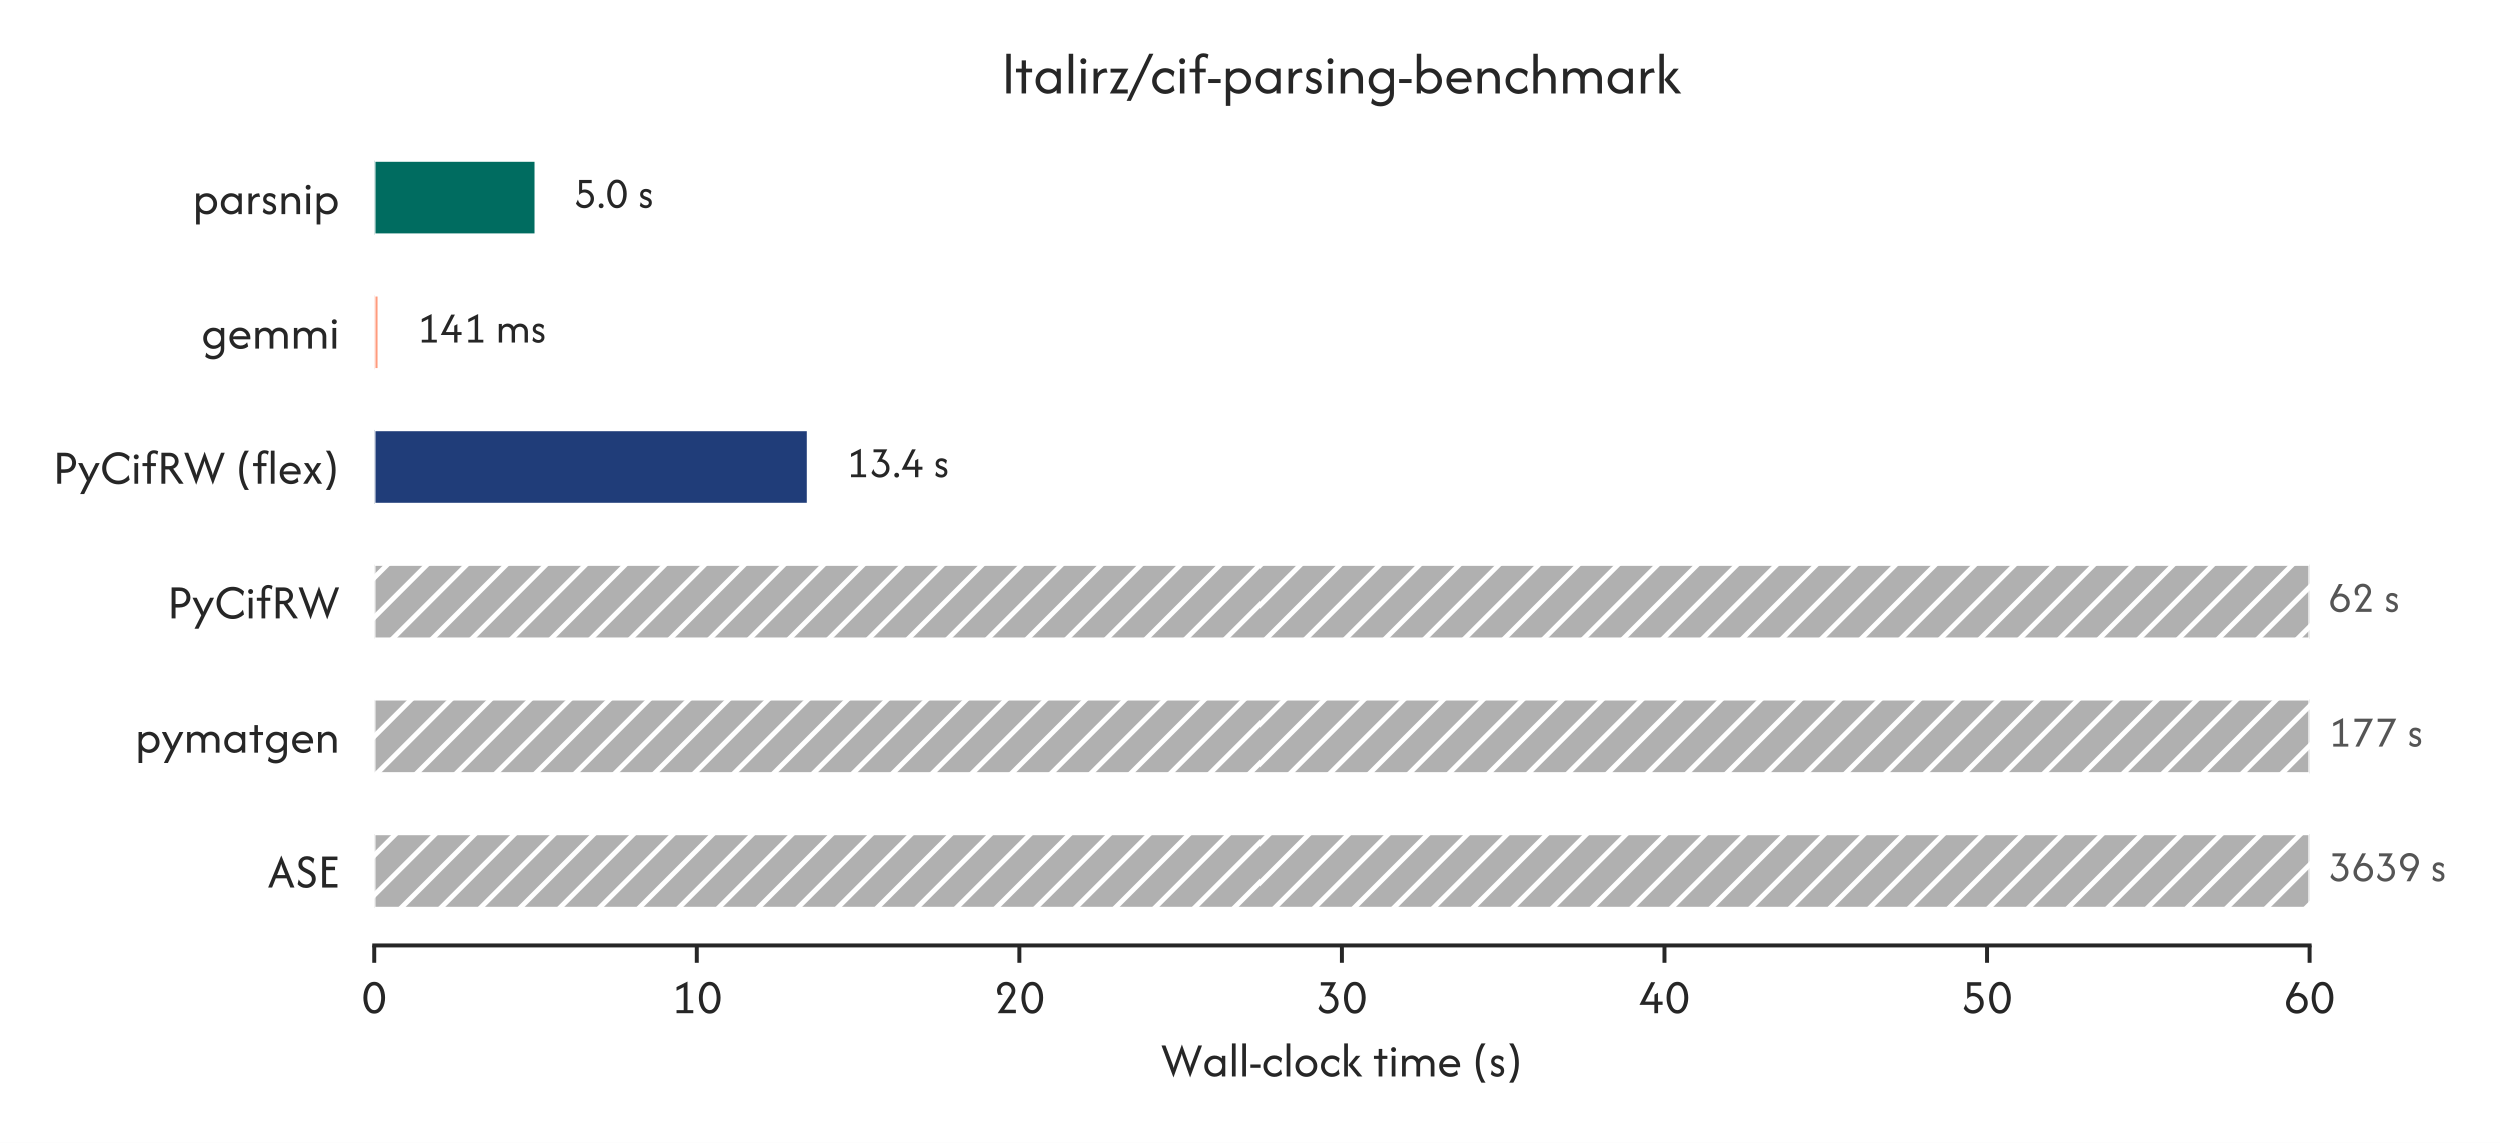
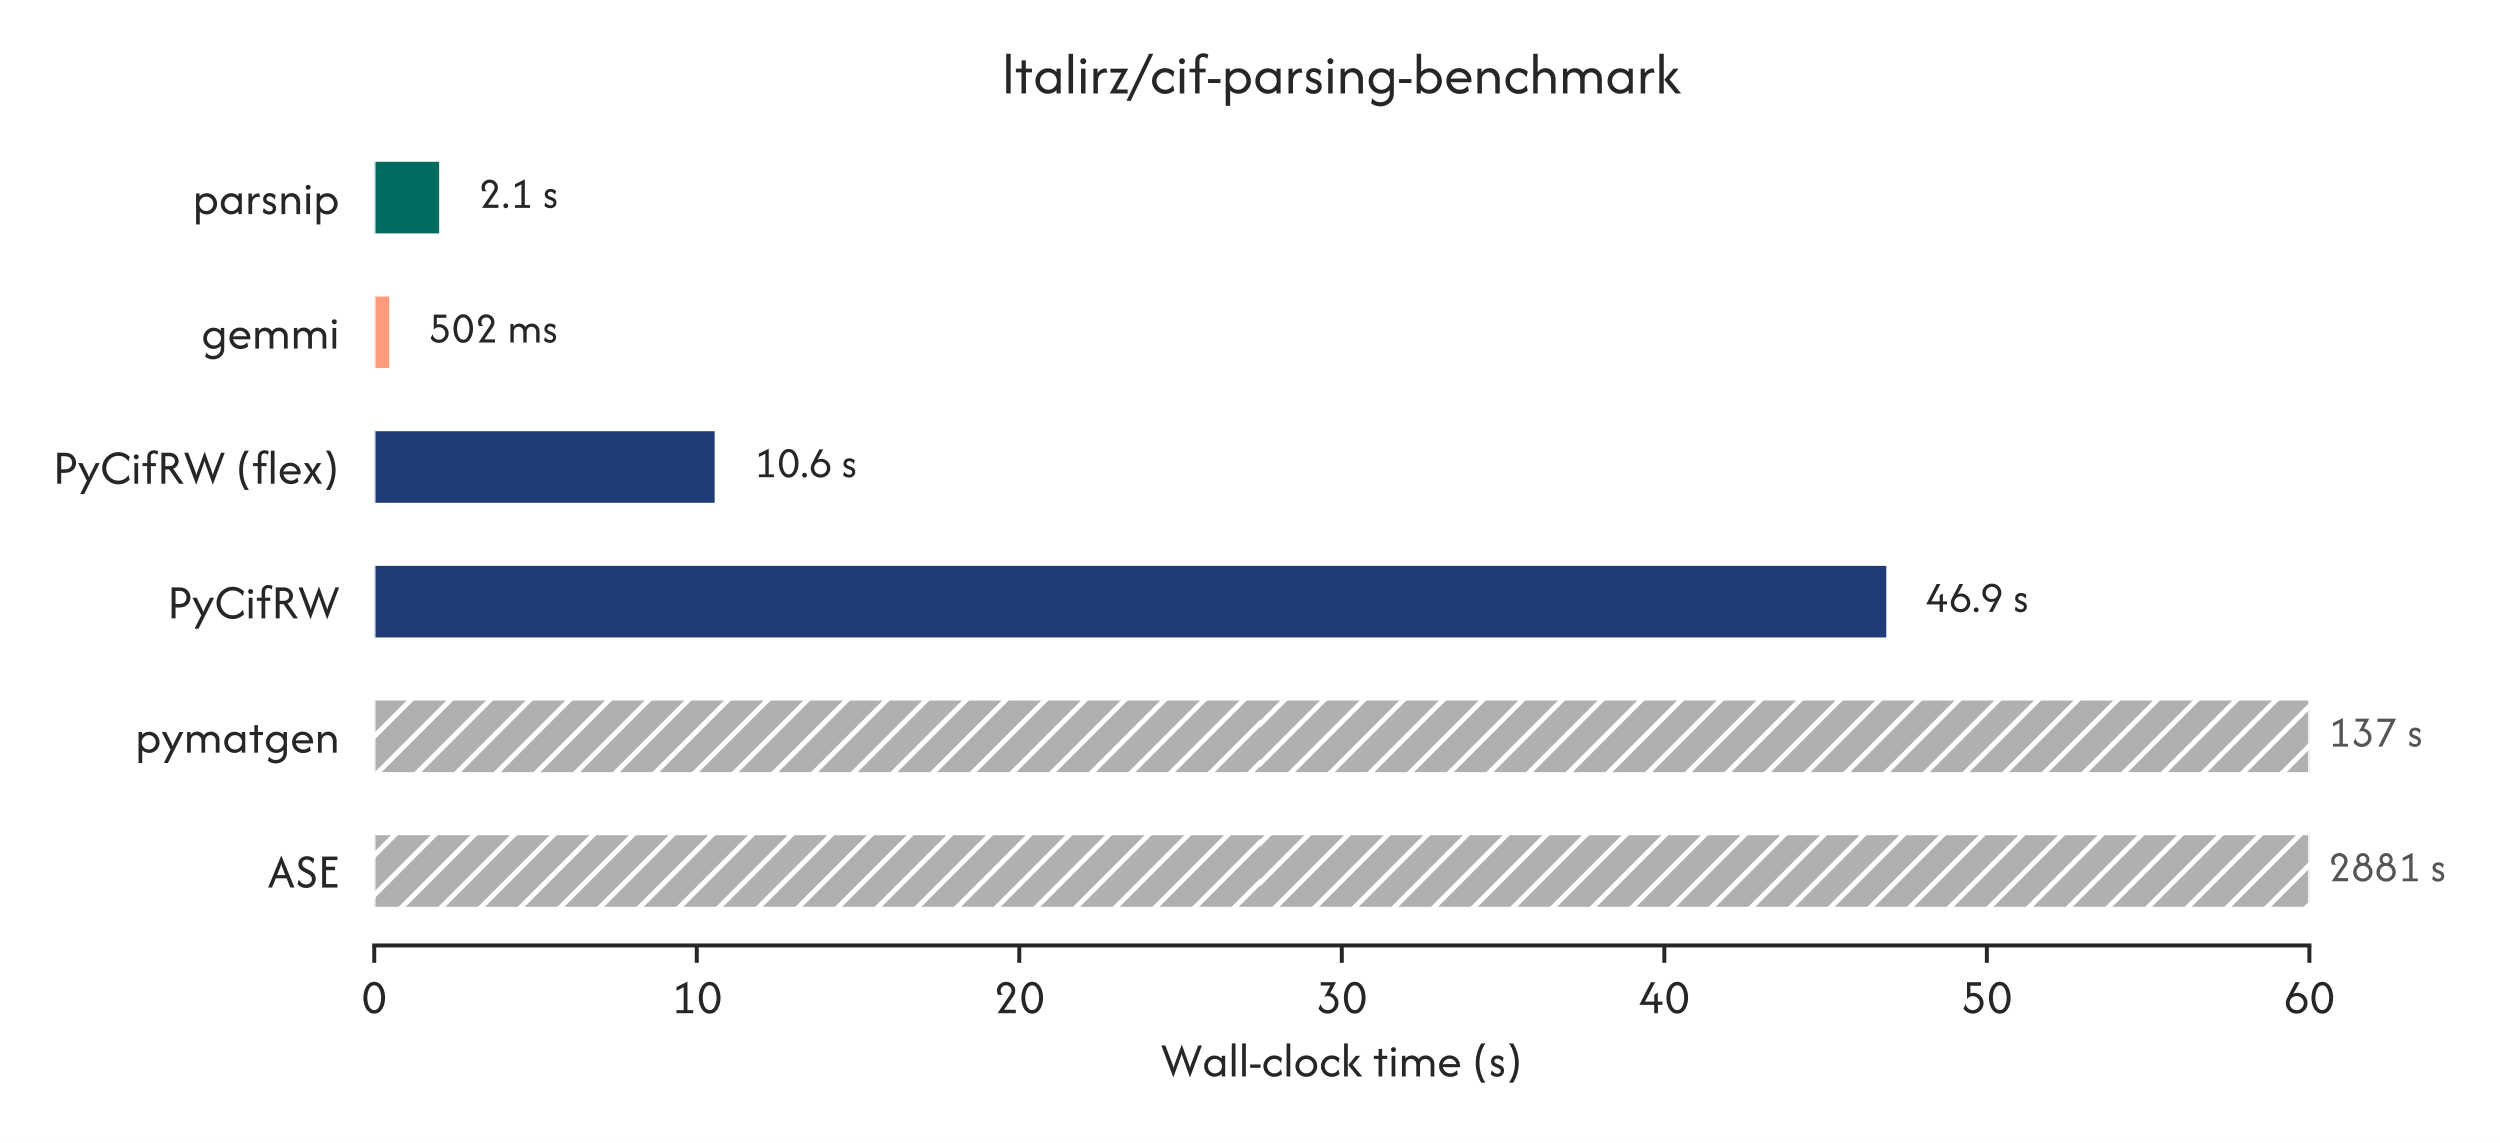
<svg xmlns="http://www.w3.org/2000/svg" xmlns:xlink="http://www.w3.org/1999/xlink" width="504pt" height="230.4pt" viewBox="0 0 504 230.4" version="1.1">
  <defs>
    <style type="text/css">*{stroke-linejoin: round; stroke-linecap: butt}</style>
  </defs>
  <g id="figure_1">
    <g id="patch_1">
      <path d="M 0 230.4 L 504 230.4 L 504 0 L 0 0 z " style="fill: #ffffff" />
    </g>
    <g id="axes_1">
      <g id="patch_2">
-         <path d="M 75.445 190.6 L 465.615 190.6 L 465.615 24.838 L 75.445 24.838 z " style="fill: #ffffff" />
+         <path d="M 75.445 190.6 L 465.57 190.6 L 465.57 24.838 L 75.445 24.838 z " style="fill: #ffffff" />
      </g>
      <g id="matplotlib.axis_1">
        <g id="xtick_1">
          <g id="line2d_1">
            <defs>
-               <path id="m83d9b3ce4a" d="M 0 0 L 0 3.5 " style="stroke: #262626; stroke-width: 0.8" />
+               <path id="mb873b84b32" d="M 0 0 L 0 3.5 " style="stroke: #262626; stroke-width: 0.8" />
            </defs>
            <g>
-               <use xlink:href="#m83d9b3ce4a" x="75.445" y="190.6" style="fill: #262626; stroke: #262626; stroke-width: 0.8" />
+               <use xlink:href="#mb873b84b32" x="75.445" y="190.6" style="fill: #262626; stroke: #262626; stroke-width: 0.8" />
            </g>
          </g>
          <g id="text_1">
            <g style="fill: #262626" transform="translate(72.84109 204.2672) scale(0.1 -0.1)">
              <defs>
                <path id="Afacad-Regular-30" d="M 1667 -53 Q 1316 -53 1053 122 Q 791 298 615 593 Q 440 889 353 1255 Q 267 1622 267 2000 Q 267 2378 353 2744 Q 440 3111 615 3406 Q 791 3702 1053 3877 Q 1316 4053 1667 4053 Q 2018 4053 2280 3877 Q 2542 3702 2717 3406 Q 2893 3111 2980 2744 Q 3067 2378 3067 2000 Q 3067 1622 2980 1255 Q 2893 889 2717 593 Q 2542 298 2280 122 Q 2018 -53 1667 -53 z M 1667 400 Q 1902 400 2071 542 Q 2240 684 2346 920 Q 2453 1156 2506 1438 Q 2560 1720 2560 2000 Q 2560 2280 2506 2562 Q 2453 2844 2346 3080 Q 2240 3316 2071 3458 Q 1902 3600 1667 3600 Q 1436 3600 1264 3458 Q 1093 3316 986 3080 Q 880 2844 826 2562 Q 773 2280 773 2000 Q 773 1720 826 1438 Q 880 1156 986 920 Q 1093 684 1264 542 Q 1436 400 1667 400 z " transform="scale(0.015625)" />
              </defs>
              <use xlink:href="#Afacad-Regular-30" />
            </g>
          </g>
        </g>
        <g id="xtick_2">
          <g id="line2d_2">
            <g>
-               <use xlink:href="#m83d9b3ce4a" x="140.473" y="190.6" style="fill: #262626; stroke: #262626; stroke-width: 0.8" />
+               <use xlink:href="#mb873b84b32" x="140.466" y="190.6" style="fill: #262626; stroke: #262626; stroke-width: 0.8" />
            </g>
          </g>
          <g id="text_2">
-             <g style="fill: #262626" transform="translate(135.2655 204.2672) scale(0.1 -0.1)">
+             <g style="fill: #262626" transform="translate(135.258 204.2672) scale(0.1 -0.1)">
              <defs>
                <path id="Afacad-Regular-31" d="M 720 0 L 720 400 L 1645 400 L 1645 3369 L 720 2898 L 720 3378 L 2133 4089 L 2133 400 L 2880 400 L 2880 0 L 720 0 z " transform="scale(0.015625)" />
              </defs>
              <use xlink:href="#Afacad-Regular-31" />
              <use xlink:href="#Afacad-Regular-30" transform="translate(52.08333 0)" />
            </g>
          </g>
        </g>
        <g id="xtick_3">
          <g id="line2d_3">
            <g>
-               <use xlink:href="#m83d9b3ce4a" x="205.502" y="190.6" style="fill: #262626; stroke: #262626; stroke-width: 0.8" />
+               <use xlink:href="#mb873b84b32" x="205.487" y="190.6" style="fill: #262626; stroke: #262626; stroke-width: 0.8" />
            </g>
          </g>
          <g id="text_3">
-             <g style="fill: #262626" transform="translate(200.2939 204.2672) scale(0.1 -0.1)">
+             <g style="fill: #262626" transform="translate(200.2789 204.2672) scale(0.1 -0.1)">
              <defs>
                <path id="Afacad-Regular-32" d="M 529 0 L 2133 2387 Q 2245 2556 2287 2680 Q 2329 2804 2329 2911 Q 2329 3200 2124 3400 Q 1920 3600 1627 3600 Q 1333 3600 1131 3400 Q 929 3200 929 2911 Q 929 2591 1200 2373 L 591 2373 Q 449 2644 449 2911 Q 449 3236 609 3493 Q 769 3751 1038 3902 Q 1307 4053 1631 4053 Q 1956 4053 2222 3902 Q 2489 3751 2649 3493 Q 2809 3236 2809 2911 Q 2809 2720 2747 2535 Q 2685 2351 2529 2129 L 1373 453 L 2885 453 L 2885 0 L 529 0 z " transform="scale(0.015625)" />
              </defs>
              <use xlink:href="#Afacad-Regular-32" />
              <use xlink:href="#Afacad-Regular-30" transform="translate(52.08333 0)" />
            </g>
          </g>
        </g>
        <g id="xtick_4">
          <g id="line2d_4">
            <g>
-               <use xlink:href="#m83d9b3ce4a" x="270.53" y="190.6" style="fill: #262626; stroke: #262626; stroke-width: 0.8" />
+               <use xlink:href="#mb873b84b32" x="270.507" y="190.6" style="fill: #262626; stroke: #262626; stroke-width: 0.8" />
            </g>
          </g>
          <g id="text_4">
-             <g style="fill: #262626" transform="translate(265.3222 204.2672) scale(0.1 -0.1)">
+             <g style="fill: #262626" transform="translate(265.2997 204.2672) scale(0.1 -0.1)">
              <defs>
                <path id="Afacad-Regular-33" d="M 1520 -53 Q 1138 -53 820 124 Q 502 302 320 613 L 613 1196 Q 662 853 917 626 Q 1173 400 1520 400 Q 1773 400 1980 522 Q 2187 644 2307 848 Q 2427 1053 2427 1307 Q 2427 1556 2304 1762 Q 2182 1969 1977 2091 Q 1773 2213 1520 2213 Q 1396 2213 1287 2182 Q 1178 2151 1089 2102 L 1849 3573 L 613 3573 L 613 4000 L 2587 4000 L 1836 2600 Q 2133 2542 2375 2360 Q 2618 2178 2762 1909 Q 2907 1640 2907 1307 Q 2907 924 2720 615 Q 2533 307 2217 127 Q 1902 -53 1520 -53 z " transform="scale(0.015625)" />
              </defs>
              <use xlink:href="#Afacad-Regular-33" />
              <use xlink:href="#Afacad-Regular-30" transform="translate(52.08333 0)" />
            </g>
          </g>
        </g>
        <g id="xtick_5">
          <g id="line2d_5">
            <g>
-               <use xlink:href="#m83d9b3ce4a" x="335.558" y="190.6" style="fill: #262626; stroke: #262626; stroke-width: 0.8" />
+               <use xlink:href="#mb873b84b32" x="335.528" y="190.6" style="fill: #262626; stroke: #262626; stroke-width: 0.8" />
            </g>
          </g>
          <g id="text_5">
-             <g style="fill: #262626" transform="translate(330.3505 204.2672) scale(0.1 -0.1)">
+             <g style="fill: #262626" transform="translate(330.3205 204.2672) scale(0.1 -0.1)">
              <defs>
                <path id="Afacad-Regular-34" d="M 2027 0 L 2027 1076 L 107 1076 L 1605 4000 L 2138 4000 L 840 1502 L 2040 1502 L 2040 2400 L 2493 2640 L 2493 1502 L 3093 1502 L 3093 1076 L 2507 1076 L 2507 0 L 2027 0 z " transform="scale(0.015625)" />
              </defs>
              <use xlink:href="#Afacad-Regular-34" />
              <use xlink:href="#Afacad-Regular-30" transform="translate(52.08333 0)" />
            </g>
          </g>
        </g>
        <g id="xtick_6">
          <g id="line2d_6">
            <g>
-               <use xlink:href="#m83d9b3ce4a" x="400.587" y="190.6" style="fill: #262626; stroke: #262626; stroke-width: 0.8" />
+               <use xlink:href="#mb873b84b32" x="400.549" y="190.6" style="fill: #262626; stroke: #262626; stroke-width: 0.8" />
            </g>
          </g>
          <g id="text_6">
-             <g style="fill: #262626" transform="translate(395.3789 204.2672) scale(0.1 -0.1)">
+             <g style="fill: #262626" transform="translate(395.3414 204.2672) scale(0.1 -0.1)">
              <defs>
                <path id="Afacad-Regular-35" d="M 1520 -53 Q 1138 -53 820 124 Q 502 302 320 613 L 613 1196 Q 662 853 917 626 Q 1173 400 1520 400 Q 1769 400 1975 522 Q 2182 644 2304 848 Q 2427 1053 2427 1302 Q 2427 1551 2302 1755 Q 2178 1960 1971 2082 Q 1765 2204 1507 2204 Q 1285 2204 1091 2104 Q 898 2004 773 1836 L 773 4000 L 2578 4000 L 2578 3547 L 1209 3547 L 1209 2560 Q 1298 2600 1393 2615 Q 1489 2631 1578 2631 Q 1938 2631 2240 2457 Q 2542 2284 2724 1984 Q 2907 1684 2907 1302 Q 2907 920 2716 613 Q 2525 307 2211 127 Q 1898 -53 1520 -53 z " transform="scale(0.015625)" />
              </defs>
              <use xlink:href="#Afacad-Regular-35" />
              <use xlink:href="#Afacad-Regular-30" transform="translate(52.08333 0)" />
            </g>
          </g>
        </g>
        <g id="xtick_7">
          <g id="line2d_7">
            <g>
-               <use xlink:href="#m83d9b3ce4a" x="465.615" y="190.6" style="fill: #262626; stroke: #262626; stroke-width: 0.8" />
+               <use xlink:href="#mb873b84b32" x="465.57" y="190.6" style="fill: #262626; stroke: #262626; stroke-width: 0.8" />
            </g>
          </g>
          <g id="text_7">
-             <g style="fill: #262626" transform="translate(460.4072 204.2672) scale(0.1 -0.1)">
+             <g style="fill: #262626" transform="translate(460.3622 204.2672) scale(0.1 -0.1)">
              <defs>
                <path id="Afacad-Regular-36" d="M 1693 -53 Q 1302 -53 984 127 Q 667 307 480 613 Q 293 920 293 1302 Q 293 1476 337 1642 Q 382 1809 458 1956 L 1529 4000 L 2080 4000 L 1253 2476 Q 1378 2573 1507 2606 Q 1636 2640 1769 2640 Q 2133 2640 2433 2466 Q 2733 2293 2913 1991 Q 3093 1689 3093 1307 Q 3093 924 2906 615 Q 2720 307 2402 127 Q 2085 -53 1693 -53 z M 1698 400 Q 1956 400 2162 522 Q 2369 644 2491 851 Q 2613 1058 2613 1311 Q 2613 1560 2491 1766 Q 2369 1973 2162 2097 Q 1956 2222 1698 2222 Q 1445 2222 1236 2097 Q 1027 1973 904 1766 Q 782 1560 782 1311 Q 782 1058 904 851 Q 1027 644 1236 522 Q 1445 400 1698 400 z " transform="scale(0.015625)" />
              </defs>
              <use xlink:href="#Afacad-Regular-36" />
              <use xlink:href="#Afacad-Regular-30" transform="translate(52.08333 0)" />
            </g>
          </g>
        </g>
        <g id="text_8">
-           <g style="fill: #262626" transform="translate(234.073 217.0172) scale(0.1 -0.1)">
+           <g style="fill: #262626" transform="translate(234.0505 217.0172) scale(0.1 -0.1)">
            <defs>
              <path id="Afacad-Regular-57" d="M 1596 -133 L 53 4000 L 569 4000 L 1476 1600 Q 1525 1476 1556 1362 Q 1587 1249 1622 1093 Q 1658 1249 1691 1362 Q 1725 1476 1769 1600 L 2685 4133 L 3596 1600 Q 3636 1489 3673 1375 Q 3711 1262 3742 1093 Q 3778 1262 3813 1375 Q 3849 1489 3893 1600 L 4800 4000 L 5280 4000 L 3742 -133 L 2818 2462 Q 2778 2578 2742 2687 Q 2707 2796 2671 2964 Q 2636 2796 2600 2687 Q 2565 2578 2525 2462 L 1596 -133 z " transform="scale(0.015625)" />
              <path id="Afacad-Regular-61" d="M 1569 -36 Q 1205 -36 902 148 Q 600 333 420 644 Q 240 956 240 1333 Q 240 1711 420 2022 Q 600 2333 902 2517 Q 1205 2702 1569 2702 Q 1845 2702 2087 2600 Q 2329 2498 2507 2316 L 2507 2667 L 2951 2667 L 2951 0 L 2507 0 L 2507 351 Q 2329 173 2087 68 Q 1845 -36 1569 -36 z M 1631 400 Q 1885 400 2091 526 Q 2298 653 2420 864 Q 2542 1076 2542 1333 Q 2542 1591 2420 1802 Q 2298 2013 2091 2140 Q 1885 2267 1631 2267 Q 1378 2267 1171 2140 Q 965 2013 842 1802 Q 720 1591 720 1333 Q 720 1076 842 864 Q 965 653 1171 526 Q 1378 400 1631 400 z " transform="scale(0.015625)" />
              <path id="Afacad-Regular-6c" d="M 427 0 L 427 4267 L 907 4267 L 907 0 L 427 0 z " transform="scale(0.015625)" />
              <path id="Afacad-Regular-2d" d="M 133 1120 L 133 1547 L 1467 1547 L 1467 1120 L 133 1120 z " transform="scale(0.015625)" />
              <path id="Afacad-Regular-63" d="M 1653 -53 Q 1262 -53 942 133 Q 622 320 431 635 Q 240 951 240 1333 Q 240 1716 431 2031 Q 622 2347 942 2533 Q 1262 2720 1653 2720 Q 1942 2720 2195 2618 Q 2449 2516 2640 2347 L 2493 1742 Q 2382 1964 2157 2115 Q 1933 2267 1649 2267 Q 1391 2267 1180 2140 Q 969 2013 844 1802 Q 720 1591 720 1333 Q 720 1080 844 866 Q 969 653 1180 526 Q 1391 400 1649 400 Q 1933 400 2157 546 Q 2382 693 2493 924 L 2640 320 Q 2449 151 2195 49 Q 1942 -53 1653 -53 z " transform="scale(0.015625)" />
              <path id="Afacad-Regular-6f" d="M 1645 -53 Q 1258 -53 938 133 Q 618 320 429 635 Q 240 951 240 1333 Q 240 1720 429 2033 Q 618 2347 938 2533 Q 1258 2720 1645 2720 Q 2036 2720 2353 2533 Q 2671 2347 2860 2033 Q 3049 1720 3049 1333 Q 3049 951 2860 635 Q 2671 320 2353 133 Q 2036 -53 1645 -53 z M 1645 400 Q 1902 400 2111 526 Q 2320 653 2444 864 Q 2569 1076 2569 1333 Q 2569 1591 2444 1802 Q 2320 2013 2111 2140 Q 1902 2267 1645 2267 Q 1387 2267 1178 2140 Q 969 2013 844 1802 Q 720 1591 720 1333 Q 720 1076 844 864 Q 969 653 1178 526 Q 1387 400 1645 400 z " transform="scale(0.015625)" />
              <path id="Afacad-Regular-6b" d="M 2165 0 L 960 1467 L 1951 2667 L 2507 2667 L 1533 1502 L 2773 0 L 2165 0 z M 427 0 L 427 4267 L 907 4267 L 907 0 L 427 0 z " transform="scale(0.015625)" />
              <path id="Afacad-Regular-20" transform="scale(0.015625)" />
              <path id="Afacad-Regular-74" d="M 738 0 L 738 2267 L 133 2267 L 133 2667 L 751 2667 L 751 3556 L 1205 3556 L 1205 2667 L 1867 2667 L 1867 2267 L 1218 2267 L 1218 0 L 738 0 z " transform="scale(0.015625)" />
              <path id="Afacad-Regular-69" d="M 427 0 L 427 2667 L 907 2667 L 907 0 L 427 0 z M 664 3147 Q 531 3147 437 3240 Q 344 3333 344 3467 Q 344 3604 437 3695 Q 531 3787 664 3787 Q 802 3787 893 3695 Q 984 3604 984 3467 Q 984 3333 893 3240 Q 802 3147 664 3147 z " transform="scale(0.015625)" />
              <path id="Afacad-Regular-6d" d="M 427 0 L 427 2667 L 871 2667 L 871 2284 Q 1018 2502 1242 2611 Q 1467 2720 1716 2720 Q 1987 2720 2213 2593 Q 2440 2467 2578 2240 Q 2733 2480 2980 2600 Q 3227 2720 3502 2720 Q 3805 2720 4056 2578 Q 4307 2436 4456 2180 Q 4605 1924 4605 1578 L 4605 0 L 4125 0 L 4125 1520 Q 4125 1884 3918 2073 Q 3711 2262 3440 2262 Q 3271 2262 3113 2186 Q 2956 2111 2856 1951 Q 2756 1791 2756 1533 L 2756 0 L 2276 0 L 2276 1520 Q 2276 1773 2176 1937 Q 2076 2102 1918 2184 Q 1760 2267 1591 2267 Q 1427 2267 1269 2191 Q 1111 2116 1009 1956 Q 907 1796 907 1533 L 907 0 L 427 0 z " transform="scale(0.015625)" />
              <path id="Afacad-Regular-65" d="M 1698 -53 Q 1280 -53 949 133 Q 618 320 429 642 Q 240 964 240 1360 Q 240 1738 422 2047 Q 605 2356 913 2538 Q 1222 2720 1596 2720 Q 1965 2720 2271 2544 Q 2578 2369 2760 2071 Q 2942 1773 2942 1396 L 2942 1200 L 1200 1200 Q 1085 1200 965 1209 Q 845 1218 729 1236 Q 778 880 1051 640 Q 1325 400 1702 400 Q 1956 400 2173 515 Q 2391 631 2525 822 L 2658 276 Q 2467 120 2220 33 Q 1973 -53 1698 -53 z M 716 1560 Q 956 1600 1200 1600 L 2085 1600 Q 2182 1600 2277 1593 Q 2373 1587 2471 1578 Q 2409 1889 2160 2091 Q 1911 2293 1596 2293 Q 1271 2293 1026 2077 Q 782 1862 716 1560 z " transform="scale(0.015625)" />
              <path id="Afacad-Regular-28" d="M 1196 -800 Q 858 -244 669 398 Q 480 1040 480 1733 Q 480 2427 669 3069 Q 858 3711 1196 4267 L 1733 4267 Q 1365 3729 1162 3089 Q 960 2449 960 1733 Q 960 1022 1162 380 Q 1365 -262 1733 -800 L 1196 -800 z " transform="scale(0.015625)" />
              <path id="Afacad-Regular-73" d="M 1116 -53 Q 911 -53 678 24 Q 445 102 276 284 L 409 809 Q 533 600 729 478 Q 925 356 1147 356 Q 1360 356 1466 460 Q 1573 564 1573 716 Q 1573 889 1460 969 Q 1347 1049 1258 1080 L 898 1218 Q 800 1258 662 1335 Q 525 1413 422 1560 Q 320 1707 320 1942 Q 320 2156 422 2333 Q 525 2511 711 2615 Q 898 2720 1151 2720 Q 1351 2720 1569 2649 Q 1787 2578 1938 2409 L 1805 1884 Q 1698 2080 1515 2195 Q 1333 2311 1138 2311 Q 956 2311 851 2209 Q 747 2107 747 1973 Q 747 1867 818 1782 Q 889 1698 1031 1644 L 1391 1507 Q 1489 1471 1633 1391 Q 1778 1311 1889 1160 Q 2000 1009 2000 751 Q 2000 391 1749 169 Q 1498 -53 1116 -53 z " transform="scale(0.015625)" />
              <path id="Afacad-Regular-29" d="M 373 -800 Q 742 -262 944 380 Q 1147 1022 1147 1733 Q 1147 2449 944 3089 Q 742 3729 373 4267 L 911 4267 Q 1253 3711 1440 3069 Q 1627 2427 1627 1733 Q 1627 1040 1440 398 Q 1253 -244 911 -800 L 373 -800 z " transform="scale(0.015625)" />
            </defs>
            <use xlink:href="#Afacad-Regular-57" />
            <use xlink:href="#Afacad-Regular-61" transform="translate(83.33333 0)" />
            <use xlink:href="#Afacad-Regular-6c" transform="translate(136.1111 0)" />
            <use xlink:href="#Afacad-Regular-6c" transform="translate(156.9444 0)" />
            <use xlink:href="#Afacad-Regular-2d" transform="translate(177.7778 0)" />
            <use xlink:href="#Afacad-Regular-63" transform="translate(202.7778 0)" />
            <use xlink:href="#Afacad-Regular-6c" transform="translate(246.5278 0)" />
            <use xlink:href="#Afacad-Regular-6f" transform="translate(267.3611 0)" />
            <use xlink:href="#Afacad-Regular-63" transform="translate(318.75 0)" />
            <use xlink:href="#Afacad-Regular-6b" transform="translate(362.5 0)" />
            <use xlink:href="#Afacad-Regular-20" transform="translate(406.25 0)" />
            <use xlink:href="#Afacad-Regular-74" transform="translate(427.0833 0)" />
            <use xlink:href="#Afacad-Regular-69" transform="translate(458.3333 0)" />
            <use xlink:href="#Afacad-Regular-6d" transform="translate(479.1666 0)" />
            <use xlink:href="#Afacad-Regular-65" transform="translate(556.9444 0)" />
            <use xlink:href="#Afacad-Regular-20" transform="translate(606.25 0)" />
            <use xlink:href="#Afacad-Regular-28" transform="translate(627.0833 0)" />
            <use xlink:href="#Afacad-Regular-73" transform="translate(660.4166 0)" />
            <use xlink:href="#Afacad-Regular-29" transform="translate(695.8333 0)" />
          </g>
        </g>
      </g>
      <g id="matplotlib.axis_2">
        <g id="ytick_1">
          <g id="text_9">
            <g style="fill: #262626" transform="translate(38.86062 43.1731) scale(0.1 -0.1)">
              <defs>
                <path id="Afacad-Regular-70" d="M 427 -1333 L 427 2667 L 871 2667 L 871 2316 Q 1053 2498 1293 2600 Q 1533 2702 1809 2702 Q 2178 2702 2478 2517 Q 2778 2333 2958 2022 Q 3138 1711 3138 1333 Q 3138 956 2958 644 Q 2778 333 2478 148 Q 2178 -36 1809 -36 Q 1547 -36 1316 57 Q 1085 151 907 316 L 907 -1333 L 427 -1333 z M 1747 400 Q 2000 400 2206 526 Q 2413 653 2535 864 Q 2658 1076 2658 1333 Q 2658 1591 2535 1802 Q 2413 2013 2206 2140 Q 2000 2267 1747 2267 Q 1493 2267 1286 2140 Q 1080 2013 958 1802 Q 836 1591 836 1333 Q 836 1076 958 864 Q 1080 653 1286 526 Q 1493 400 1747 400 z " transform="scale(0.015625)" />
                <path id="Afacad-Regular-72" d="M 427 0 L 427 2667 L 871 2667 L 871 2178 Q 1013 2413 1249 2553 Q 1485 2693 1809 2693 L 1929 2213 Q 1845 2240 1733 2240 Q 1360 2240 1133 2002 Q 907 1764 907 1324 L 907 0 L 427 0 z " transform="scale(0.015625)" />
                <path id="Afacad-Regular-6e" d="M 427 0 L 427 2667 L 871 2667 L 871 2236 Q 1018 2471 1251 2595 Q 1485 2720 1756 2720 Q 2040 2720 2282 2580 Q 2525 2440 2676 2175 Q 2827 1911 2827 1533 L 2827 0 L 2347 0 L 2347 1467 Q 2347 1782 2158 2024 Q 1969 2267 1627 2267 Q 1347 2267 1127 2064 Q 907 1862 907 1480 L 907 0 L 427 0 z " transform="scale(0.015625)" />
              </defs>
              <use xlink:href="#Afacad-Regular-70" />
              <use xlink:href="#Afacad-Regular-61" transform="translate(52.77777 0)" />
              <use xlink:href="#Afacad-Regular-72" transform="translate(105.5555 0)" />
              <use xlink:href="#Afacad-Regular-73" transform="translate(136.8055 0)" />
              <use xlink:href="#Afacad-Regular-6e" transform="translate(172.2222 0)" />
              <use xlink:href="#Afacad-Regular-69" transform="translate(222.2222 0)" />
              <use xlink:href="#Afacad-Regular-70" transform="translate(243.0555 0)" />
            </g>
          </g>
        </g>
        <g id="ytick_2">
          <g id="text_10">
            <g style="fill: #262626" transform="translate(40.59656 70.28274) scale(0.1 -0.1)">
              <defs>
                <path id="Afacad-Regular-67" d="M 1507 -1387 Q 1200 -1387 949 -1298 Q 698 -1209 502 -1053 L 636 -511 Q 769 -702 991 -822 Q 1213 -942 1502 -942 Q 1951 -942 2229 -671 Q 2507 -400 2507 27 L 2507 351 Q 2329 173 2087 68 Q 1845 -36 1569 -36 Q 1205 -36 902 148 Q 600 333 420 644 Q 240 956 240 1333 Q 240 1711 420 2022 Q 600 2333 902 2517 Q 1205 2702 1569 2702 Q 1845 2702 2087 2600 Q 2329 2498 2507 2316 L 2507 2667 L 2951 2667 L 2951 0 Q 2951 -436 2749 -747 Q 2547 -1058 2218 -1222 Q 1889 -1387 1507 -1387 z M 1631 400 Q 1885 400 2091 526 Q 2298 653 2420 864 Q 2542 1076 2542 1333 Q 2542 1591 2420 1802 Q 2298 2013 2091 2140 Q 1885 2267 1631 2267 Q 1378 2267 1171 2140 Q 965 2013 842 1802 Q 720 1591 720 1333 Q 720 1076 842 864 Q 965 653 1171 526 Q 1378 400 1631 400 z " transform="scale(0.015625)" />
              </defs>
              <use xlink:href="#Afacad-Regular-67" />
              <use xlink:href="#Afacad-Regular-65" transform="translate(52.77777 0)" />
              <use xlink:href="#Afacad-Regular-6d" transform="translate(102.0833 0)" />
              <use xlink:href="#Afacad-Regular-6d" transform="translate(179.8611 0)" />
              <use xlink:href="#Afacad-Regular-69" transform="translate(257.6389 0)" />
            </g>
          </g>
        </g>
        <g id="ytick_3">
          <g id="text_11">
            <g style="fill: #262626" transform="translate(10.66844 97.51815) scale(0.1 -0.1)">
              <defs>
                <path id="Afacad-Regular-50" d="M 560 0 L 560 4000 L 1551 4000 Q 1947 4000 2220 3880 Q 2493 3760 2662 3566 Q 2831 3373 2909 3146 Q 2987 2920 2987 2702 Q 2987 2489 2911 2262 Q 2836 2036 2667 1840 Q 2498 1644 2222 1524 Q 1947 1404 1551 1404 L 1067 1404 L 1067 0 L 560 0 z M 1067 1858 L 1525 1858 Q 1885 1858 2093 1984 Q 2302 2111 2391 2304 Q 2480 2498 2480 2702 Q 2480 2898 2393 3093 Q 2307 3289 2100 3418 Q 1893 3547 1525 3547 L 1067 3547 L 1067 1858 z " transform="scale(0.015625)" />
                <path id="Afacad-Regular-79" d="M 316 -1333 L 1182 391 L 53 2667 L 596 2667 L 1165 1511 Q 1240 1356 1311 1204 Q 1382 1053 1453 840 Q 1529 1053 1598 1206 Q 1667 1360 1747 1511 L 2325 2667 L 2836 2667 L 836 -1333 L 316 -1333 z " transform="scale(0.015625)" />
                <path id="Afacad-Regular-43" d="M 2356 -80 Q 1925 -80 1545 82 Q 1165 244 878 528 Q 591 813 429 1191 Q 267 1569 267 2000 Q 267 2431 429 2809 Q 591 3187 878 3471 Q 1165 3756 1545 3918 Q 1925 4080 2356 4080 Q 2782 4080 3155 3922 Q 3529 3764 3813 3489 L 3667 2876 Q 3462 3204 3117 3402 Q 2773 3600 2356 3600 Q 1916 3600 1562 3384 Q 1209 3169 1000 2806 Q 791 2444 791 2000 Q 791 1560 1000 1195 Q 1209 831 1562 615 Q 1916 400 2356 400 Q 2778 400 3120 600 Q 3462 800 3667 1124 L 3813 511 Q 3529 240 3155 80 Q 2782 -80 2356 -80 z " transform="scale(0.015625)" />
                <path id="Afacad-Regular-66" d="M 738 0 L 738 2267 L 133 2267 L 133 2667 L 751 2667 L 751 3431 Q 751 3867 1009 4093 Q 1267 4320 1622 4320 Q 1756 4320 1896 4289 Q 2036 4258 2160 4182 L 2045 3716 Q 1858 3920 1609 3920 Q 1458 3920 1331 3818 Q 1205 3716 1205 3422 L 1205 2667 L 1867 2667 L 1867 2267 L 1218 2267 L 1218 0 L 738 0 z " transform="scale(0.015625)" />
                <path id="Afacad-Regular-52" d="M 573 0 L 573 4000 L 1578 4000 Q 1956 4000 2227 3849 Q 2498 3698 2647 3451 Q 2796 3204 2796 2911 Q 2796 2582 2609 2320 Q 2422 2058 2098 1933 L 3440 0 L 2849 0 L 1578 1840 L 1080 1840 L 1080 0 L 573 0 z M 1080 2267 L 1578 2267 Q 1836 2267 1998 2362 Q 2160 2458 2238 2607 Q 2316 2756 2316 2911 Q 2316 3191 2113 3369 Q 1911 3547 1578 3547 L 1080 3547 L 1080 2267 z " transform="scale(0.015625)" />
                <path id="Afacad-Regular-78" d="M 107 0 L 1045 1413 L 209 2667 L 769 2667 L 1027 2258 Q 1111 2129 1193 1989 Q 1276 1849 1338 1702 Q 1405 1849 1487 1986 Q 1569 2124 1653 2258 L 1907 2667 L 2458 2667 L 1622 1413 L 2560 0 L 1991 0 L 1627 582 Q 1547 711 1467 842 Q 1387 973 1325 1116 Q 1262 973 1182 842 Q 1102 711 1022 582 L 658 0 L 107 0 z " transform="scale(0.015625)" />
              </defs>
              <use xlink:href="#Afacad-Regular-50" />
              <use xlink:href="#Afacad-Regular-79" transform="translate(50 0)" />
              <use xlink:href="#Afacad-Regular-43" transform="translate(95.13889 0)" />
              <use xlink:href="#Afacad-Regular-69" transform="translate(157.6389 0)" />
              <use xlink:href="#Afacad-Regular-66" transform="translate(178.4722 0)" />
              <use xlink:href="#Afacad-Regular-52" transform="translate(209.7222 0)" />
              <use xlink:href="#Afacad-Regular-57" transform="translate(263.8889 0)" />
              <use xlink:href="#Afacad-Regular-20" transform="translate(347.2222 0)" />
              <use xlink:href="#Afacad-Regular-28" transform="translate(368.0555 0)" />
              <use xlink:href="#Afacad-Regular-66" transform="translate(401.3889 0)" />
              <use xlink:href="#Afacad-Regular-6c" transform="translate(432.6389 0)" />
              <use xlink:href="#Afacad-Regular-65" transform="translate(453.4722 0)" />
              <use xlink:href="#Afacad-Regular-78" transform="translate(502.7777 0)" />
              <use xlink:href="#Afacad-Regular-29" transform="translate(544.4444 0)" />
            </g>
          </g>
        </g>
        <g id="ytick_4">
          <g id="text_12">
            <g style="fill: #262626" transform="translate(33.72313 124.67) scale(0.1 -0.1)">
              <use xlink:href="#Afacad-Regular-50" />
              <use xlink:href="#Afacad-Regular-79" transform="translate(50 0)" />
              <use xlink:href="#Afacad-Regular-43" transform="translate(95.13889 0)" />
              <use xlink:href="#Afacad-Regular-69" transform="translate(157.6389 0)" />
              <use xlink:href="#Afacad-Regular-66" transform="translate(178.4722 0)" />
              <use xlink:href="#Afacad-Regular-52" transform="translate(209.7222 0)" />
              <use xlink:href="#Afacad-Regular-57" transform="translate(263.8889 0)" />
            </g>
          </g>
        </g>
        <g id="ytick_5">
          <g id="text_13">
            <g style="fill: #262626" transform="translate(27.26219 151.7382) scale(0.1 -0.1)">
              <use xlink:href="#Afacad-Regular-70" />
              <use xlink:href="#Afacad-Regular-79" transform="translate(52.77777 0)" />
              <use xlink:href="#Afacad-Regular-6d" transform="translate(97.91666 0)" />
              <use xlink:href="#Afacad-Regular-61" transform="translate(175.6944 0)" />
              <use xlink:href="#Afacad-Regular-74" transform="translate(228.4722 0)" />
              <use xlink:href="#Afacad-Regular-67" transform="translate(259.7222 0)" />
              <use xlink:href="#Afacad-Regular-65" transform="translate(312.5 0)" />
              <use xlink:href="#Afacad-Regular-6e" transform="translate(361.8055 0)" />
            </g>
          </g>
        </g>
        <g id="ytick_6">
          <g id="text_14">
            <g style="fill: #262626" transform="translate(53.93094 178.9322) scale(0.1 -0.1)">
              <defs>
                <path id="Afacad-Regular-41" d="M 80 0 L 1773 4133 L 1782 4133 L 3476 0 L 2938 0 L 2467 1187 L 1067 1187 L 591 0 L 80 0 z M 1236 1609 L 2298 1609 L 1982 2400 Q 1925 2551 1871 2697 Q 1818 2844 1765 3049 Q 1711 2844 1662 2700 Q 1613 2556 1551 2400 L 1236 1609 z " transform="scale(0.015625)" />
                <path id="Afacad-Regular-53" d="M 1422 -53 Q 1067 -53 780 89 Q 493 231 325 436 L 471 1049 Q 596 800 844 600 Q 1093 400 1440 400 Q 1756 400 1962 600 Q 2169 800 2169 1093 Q 2169 1307 2067 1444 Q 1965 1582 1836 1662 Q 1707 1742 1631 1778 L 1142 2027 Q 1027 2089 856 2200 Q 685 2311 556 2506 Q 427 2702 427 3013 Q 427 3316 567 3551 Q 707 3787 958 3920 Q 1209 4053 1533 4053 Q 1853 4053 2097 3940 Q 2342 3827 2480 3707 L 2333 3093 Q 2222 3280 2004 3444 Q 1787 3609 1511 3609 Q 1245 3609 1085 3451 Q 925 3293 925 3062 Q 925 2884 1007 2768 Q 1089 2653 1193 2586 Q 1298 2520 1365 2484 L 1862 2236 Q 1951 2191 2086 2111 Q 2222 2031 2355 1900 Q 2489 1769 2578 1580 Q 2667 1391 2667 1124 Q 2667 782 2504 515 Q 2342 249 2062 98 Q 1782 -53 1422 -53 z " transform="scale(0.015625)" />
                <path id="Afacad-Regular-45" d="M 560 0 L 560 4000 L 2533 4000 L 2533 3547 L 1067 3547 L 1067 2693 L 2222 2693 L 2222 2240 L 1067 2240 L 1067 453 L 2533 453 L 2533 0 L 560 0 z " transform="scale(0.015625)" />
              </defs>
              <use xlink:href="#Afacad-Regular-41" />
              <use xlink:href="#Afacad-Regular-53" transform="translate(55.55556 0)" />
              <use xlink:href="#Afacad-Regular-45" transform="translate(101.3889 0)" />
            </g>
          </g>
        </g>
      </g>
      <g id="patch_3">
-         <path d="M 75.445 32.373 L 108.009 32.373 L 108.009 47.306 L 75.445 47.306 z " clip-path="url(#pee21b69ce9)" style="fill: #006c60; stroke: #ffffff; stroke-width: 0.5; stroke-linejoin: miter" />
+         <path d="M 75.445 32.373 L 88.78 32.373 L 88.78 47.306 L 75.445 47.306 z " clip-path="url(#p53d8ac6cf3)" style="fill: #006c60; stroke: #ffffff; stroke-width: 0.5; stroke-linejoin: miter" />
      </g>
      <g id="patch_4">
-         <path d="M 75.445 59.525 L 76.364 59.525 L 76.364 74.458 L 75.445 74.458 z " clip-path="url(#pee21b69ce9)" style="fill: #ff9b7d; stroke: #ffffff; stroke-width: 0.5; stroke-linejoin: miter" />
+         <path d="M 75.445 59.525 L 78.708 59.525 L 78.708 74.458 L 75.445 74.458 z " clip-path="url(#p53d8ac6cf3)" style="fill: #ff9b7d; stroke: #ffffff; stroke-width: 0.5; stroke-linejoin: miter" />
      </g>
      <g id="patch_5">
-         <path d="M 75.445 86.676 L 162.901 86.676 L 162.901 101.61 L 75.445 101.61 z " clip-path="url(#pee21b69ce9)" style="fill: #203d79; stroke: #ffffff; stroke-width: 0.5; stroke-linejoin: miter" />
+         <path d="M 75.445 86.676 L 144.324 86.676 L 144.324 101.61 L 75.445 101.61 z " clip-path="url(#p53d8ac6cf3)" style="fill: #203d79; stroke: #ffffff; stroke-width: 0.5; stroke-linejoin: miter" />
      </g>
      <g id="patch_6">
-         <path d="M 75.445 113.828 L 465.615 113.828 L 465.615 128.762 L 75.445 128.762 z " clip-path="url(#pee21b69ce9)" style="fill: url(#h6f063c2dcf); stroke: #ffffff; stroke-width: 0.5; stroke-linejoin: miter" />
+         <path d="M 75.445 113.828 L 380.525 113.828 L 380.525 128.762 L 75.445 128.762 z " clip-path="url(#p53d8ac6cf3)" style="fill: #203d79; stroke: #ffffff; stroke-width: 0.5; stroke-linejoin: miter" />
      </g>
      <g id="patch_7">
-         <path d="M 75.445 140.98 L 465.615 140.98 L 465.615 155.914 L 75.445 155.914 z " clip-path="url(#pee21b69ce9)" style="fill: url(#h6f063c2dcf); stroke: #ffffff; stroke-width: 0.5; stroke-linejoin: miter" />
+         <path d="M 75.445 140.98 L 465.57 140.98 L 465.57 155.914 L 75.445 155.914 z " clip-path="url(#p53d8ac6cf3)" style="fill: url(#h40dec4ce2f); stroke: #ffffff; stroke-width: 0.5; stroke-linejoin: miter" />
      </g>
      <g id="patch_8">
-         <path d="M 75.445 168.132 L 465.615 168.132 L 465.615 183.065 L 75.445 183.065 z " clip-path="url(#pee21b69ce9)" style="fill: url(#h6f063c2dcf); stroke: #ffffff; stroke-width: 0.5; stroke-linejoin: miter" />
+         <path d="M 75.445 168.132 L 465.57 168.132 L 465.57 183.065 L 75.445 183.065 z " clip-path="url(#p53d8ac6cf3)" style="fill: url(#h40dec4ce2f); stroke: #ffffff; stroke-width: 0.5; stroke-linejoin: miter" />
      </g>
      <g id="patch_9">
-         <path d="M 75.445 190.6 L 465.615 190.6 " style="fill: none; stroke: #262626; stroke-width: 0.8; stroke-linejoin: miter; stroke-linecap: square" />
+         <path d="M 75.445 190.6 L 465.57 190.6 " style="fill: none; stroke: #262626; stroke-width: 0.8; stroke-linejoin: miter; stroke-linecap: square" />
      </g>
      <g id="text_15">
-         <g style="fill: #262626" transform="translate(111.9103 41.90248) scale(0.09 -0.09)">
+         <g style="fill: #262626" transform="translate(92.68128 41.90248) scale(0.09 -0.09)">
          <defs>
            <path id="Afacad-Regular-2e" d="M 600 -53 Q 453 -53 353 47 Q 253 147 253 293 Q 253 440 353 540 Q 453 640 600 640 Q 751 640 849 540 Q 947 440 947 293 Q 947 147 849 47 Q 751 -53 600 -53 z " transform="scale(0.015625)" />
          </defs>
          <use xlink:href="#Afacad-Regular-20" />
          <use xlink:href="#Afacad-Regular-20" transform="translate(20.83333 0)" />
-           <use xlink:href="#Afacad-Regular-35" transform="translate(41.66666 0)" />
+           <use xlink:href="#Afacad-Regular-32" transform="translate(41.66666 0)" />
          <use xlink:href="#Afacad-Regular-2e" transform="translate(93.74998 0)" />
-           <use xlink:href="#Afacad-Regular-30" transform="translate(112.5 0)" />
+           <use xlink:href="#Afacad-Regular-31" transform="translate(112.5 0)" />
          <use xlink:href="#Afacad-Regular-20" transform="translate(164.5833 0)" />
          <use xlink:href="#Afacad-Regular-73" transform="translate(185.4166 0)" />
        </g>
      </g>
      <g id="text_16">
-         <g style="fill: #262626" transform="translate(80.26566 69.0543) scale(0.09 -0.09)">
-           <use xlink:href="#Afacad-Regular-20" />
-           <use xlink:href="#Afacad-Regular-20" transform="translate(20.83333 0)" />
-           <use xlink:href="#Afacad-Regular-31" transform="translate(41.66666 0)" />
-           <use xlink:href="#Afacad-Regular-34" transform="translate(93.74998 0)" />
-           <use xlink:href="#Afacad-Regular-31" transform="translate(145.8333 0)" />
+         <g style="fill: #262626" transform="translate(82.60953 69.0543) scale(0.09 -0.09)">
+           <use xlink:href="#Afacad-Regular-20" />
+           <use xlink:href="#Afacad-Regular-20" transform="translate(20.83333 0)" />
+           <use xlink:href="#Afacad-Regular-35" transform="translate(41.66666 0)" />
+           <use xlink:href="#Afacad-Regular-30" transform="translate(93.74998 0)" />
+           <use xlink:href="#Afacad-Regular-32" transform="translate(145.8333 0)" />
          <use xlink:href="#Afacad-Regular-20" transform="translate(197.9166 0)" />
          <use xlink:href="#Afacad-Regular-6d" transform="translate(218.75 0)" />
          <use xlink:href="#Afacad-Regular-73" transform="translate(296.5277 0)" />
        </g>
      </g>
      <g id="text_17">
-         <g style="fill: #262626" transform="translate(166.8024 96.20612) scale(0.09 -0.09)">
+         <g style="fill: #262626" transform="translate(148.225 96.20612) scale(0.09 -0.09)">
          <use xlink:href="#Afacad-Regular-20" />
          <use xlink:href="#Afacad-Regular-20" transform="translate(20.83333 0)" />
          <use xlink:href="#Afacad-Regular-31" transform="translate(41.66666 0)" />
-           <use xlink:href="#Afacad-Regular-33" transform="translate(93.74998 0)" />
+           <use xlink:href="#Afacad-Regular-30" transform="translate(93.74998 0)" />
          <use xlink:href="#Afacad-Regular-2e" transform="translate(145.8333 0)" />
-           <use xlink:href="#Afacad-Regular-34" transform="translate(164.5833 0)" />
+           <use xlink:href="#Afacad-Regular-36" transform="translate(164.5833 0)" />
          <use xlink:href="#Afacad-Regular-20" transform="translate(216.6666 0)" />
          <use xlink:href="#Afacad-Regular-73" transform="translate(237.5 0)" />
        </g>
      </g>
      <g id="text_18">
-         <g style="fill: #555555" transform="translate(465.615 123.3579) scale(0.09 -0.09)">
-           <use xlink:href="#Afacad-Regular-20" />
-           <use xlink:href="#Afacad-Regular-20" transform="translate(20.83333 0)" />
-           <use xlink:href="#Afacad-Regular-36" transform="translate(41.66666 0)" />
-           <use xlink:href="#Afacad-Regular-32" transform="translate(93.74998 0)" />
-           <use xlink:href="#Afacad-Regular-20" transform="translate(145.8333 0)" />
-           <use xlink:href="#Afacad-Regular-73" transform="translate(166.6666 0)" />
+         <g style="fill: #262626" transform="translate(384.4259 123.3579) scale(0.09 -0.09)">
+           <defs>
+             <path id="Afacad-Regular-39" d="M 1227 0 L 2085 1578 Q 1965 1489 1836 1455 Q 1707 1422 1578 1422 Q 1231 1422 940 1593 Q 649 1764 471 2057 Q 293 2351 293 2724 Q 293 3102 477 3402 Q 662 3702 971 3877 Q 1280 4053 1653 4053 Q 2031 4053 2338 3877 Q 2645 3702 2829 3402 Q 3013 3102 3013 2724 Q 3013 2551 2971 2391 Q 2929 2231 2853 2084 L 1778 0 L 1227 0 z M 1653 1840 Q 1898 1840 2098 1958 Q 2298 2076 2415 2276 Q 2533 2476 2533 2720 Q 2533 2964 2415 3164 Q 2298 3364 2098 3482 Q 1898 3600 1653 3600 Q 1409 3600 1209 3482 Q 1009 3364 891 3164 Q 773 2964 773 2720 Q 773 2476 891 2276 Q 1009 2076 1209 1958 Q 1409 1840 1653 1840 z " transform="scale(0.015625)" />
+           </defs>
+           <use xlink:href="#Afacad-Regular-20" />
+           <use xlink:href="#Afacad-Regular-20" transform="translate(20.83333 0)" />
+           <use xlink:href="#Afacad-Regular-34" transform="translate(41.66666 0)" />
+           <use xlink:href="#Afacad-Regular-36" transform="translate(93.74998 0)" />
+           <use xlink:href="#Afacad-Regular-2e" transform="translate(145.8333 0)" />
+           <use xlink:href="#Afacad-Regular-39" transform="translate(164.5833 0)" />
+           <use xlink:href="#Afacad-Regular-20" transform="translate(216.6666 0)" />
+           <use xlink:href="#Afacad-Regular-73" transform="translate(237.5 0)" />
        </g>
      </g>
      <g id="text_19">
-         <g style="fill: #555555" transform="translate(465.615 150.5098) scale(0.09 -0.09)">
+         <g style="fill: #555555" transform="translate(465.57 150.5098) scale(0.09 -0.09)">
          <defs>
            <path id="Afacad-Regular-37" d="M 569 0 L 2338 3547 L 427 3547 L 427 4000 L 3089 4000 L 1111 0 L 569 0 z " transform="scale(0.015625)" />
          </defs>
          <use xlink:href="#Afacad-Regular-20" />
          <use xlink:href="#Afacad-Regular-20" transform="translate(20.83333 0)" />
          <use xlink:href="#Afacad-Regular-31" transform="translate(41.66666 0)" />
-           <use xlink:href="#Afacad-Regular-37" transform="translate(93.74998 0)" />
+           <use xlink:href="#Afacad-Regular-33" transform="translate(93.74998 0)" />
          <use xlink:href="#Afacad-Regular-37" transform="translate(145.8333 0)" />
          <use xlink:href="#Afacad-Regular-20" transform="translate(197.9166 0)" />
          <use xlink:href="#Afacad-Regular-73" transform="translate(218.75 0)" />
        </g>
      </g>
      <g id="text_20">
-         <g style="fill: #555555" transform="translate(465.615 177.6616) scale(0.09 -0.09)">
+         <g style="fill: #555555" transform="translate(465.57 177.6616) scale(0.09 -0.09)">
          <defs>
-             <path id="Afacad-Regular-39" d="M 1227 0 L 2085 1578 Q 1965 1489 1836 1455 Q 1707 1422 1578 1422 Q 1231 1422 940 1593 Q 649 1764 471 2057 Q 293 2351 293 2724 Q 293 3102 477 3402 Q 662 3702 971 3877 Q 1280 4053 1653 4053 Q 2031 4053 2338 3877 Q 2645 3702 2829 3402 Q 3013 3102 3013 2724 Q 3013 2551 2971 2391 Q 2929 2231 2853 2084 L 1778 0 L 1227 0 z M 1653 1840 Q 1898 1840 2098 1958 Q 2298 2076 2415 2276 Q 2533 2476 2533 2720 Q 2533 2964 2415 3164 Q 2298 3364 2098 3482 Q 1898 3600 1653 3600 Q 1409 3600 1209 3482 Q 1009 3364 891 3164 Q 773 2964 773 2720 Q 773 2476 891 2276 Q 1009 2076 1209 1958 Q 1409 1840 1653 1840 z " transform="scale(0.015625)" />
+             <path id="Afacad-Regular-38" d="M 1667 -53 Q 1289 -53 973 127 Q 658 307 469 613 Q 280 920 280 1302 Q 280 1698 482 2011 Q 685 2324 1009 2489 Q 880 2613 804 2773 Q 729 2933 729 3133 Q 729 3396 855 3602 Q 982 3809 1195 3931 Q 1409 4053 1667 4053 Q 1925 4053 2138 3931 Q 2351 3809 2478 3602 Q 2605 3396 2605 3133 Q 2605 2933 2529 2771 Q 2453 2609 2325 2489 Q 2649 2324 2851 2011 Q 3053 1698 3053 1302 Q 3053 920 2864 613 Q 2676 307 2360 127 Q 2045 -53 1667 -53 z M 1667 400 Q 1920 400 2126 522 Q 2333 644 2453 848 Q 2573 1053 2573 1307 Q 2573 1560 2453 1766 Q 2333 1973 2126 2093 Q 1920 2213 1667 2213 Q 1413 2213 1209 2093 Q 1005 1973 882 1766 Q 760 1560 760 1307 Q 760 1053 882 848 Q 1005 644 1209 522 Q 1413 400 1667 400 z M 1667 2604 Q 1880 2604 2029 2753 Q 2178 2902 2178 3116 Q 2178 3329 2029 3478 Q 1880 3627 1667 3627 Q 1453 3627 1304 3478 Q 1156 3329 1156 3116 Q 1156 2902 1304 2753 Q 1453 2604 1667 2604 z " transform="scale(0.015625)" />
          </defs>
          <use xlink:href="#Afacad-Regular-20" />
          <use xlink:href="#Afacad-Regular-20" transform="translate(20.83333 0)" />
-           <use xlink:href="#Afacad-Regular-33" transform="translate(41.66666 0)" />
-           <use xlink:href="#Afacad-Regular-36" transform="translate(93.74998 0)" />
-           <use xlink:href="#Afacad-Regular-33" transform="translate(145.8333 0)" />
-           <use xlink:href="#Afacad-Regular-39" transform="translate(197.9166 0)" />
+           <use xlink:href="#Afacad-Regular-32" transform="translate(41.66666 0)" />
+           <use xlink:href="#Afacad-Regular-38" transform="translate(93.74998 0)" />
+           <use xlink:href="#Afacad-Regular-38" transform="translate(145.8333 0)" />
+           <use xlink:href="#Afacad-Regular-31" transform="translate(197.9166 0)" />
          <use xlink:href="#Afacad-Regular-20" transform="translate(250 0)" />
          <use xlink:href="#Afacad-Regular-73" transform="translate(270.8333 0)" />
        </g>
      </g>
      <g id="text_21">
-         <g style="fill: #262626" transform="translate(202.0709 18.83813) scale(0.12 -0.12)">
+         <g style="fill: #262626" transform="translate(202.0484 18.83813) scale(0.12 -0.12)">
          <defs>
            <path id="Afacad-Regular-7a" d="M 178 0 L 1440 2240 L 258 2240 L 258 2667 L 2178 2667 L 916 427 L 2107 427 L 2107 0 L 178 0 z " transform="scale(0.015625)" />
            <path id="Afacad-Regular-2f" d="M -373 -800 L 2053 4267 L 2507 4267 L 80 -800 L -373 -800 z " transform="scale(0.015625)" />
            <path id="Afacad-Regular-62" d="M 1809 -36 Q 1533 -36 1293 68 Q 1053 173 871 351 L 871 0 L 427 0 L 427 4267 L 907 4267 L 907 2351 Q 1085 2516 1316 2609 Q 1547 2702 1809 2702 Q 2178 2702 2478 2517 Q 2778 2333 2958 2022 Q 3138 1711 3138 1333 Q 3138 956 2958 644 Q 2778 333 2478 148 Q 2178 -36 1809 -36 z M 1747 400 Q 2000 400 2206 526 Q 2413 653 2535 864 Q 2658 1076 2658 1333 Q 2658 1591 2535 1802 Q 2413 2013 2206 2140 Q 2000 2267 1747 2267 Q 1493 2267 1286 2140 Q 1080 2013 958 1802 Q 836 1591 836 1333 Q 836 1076 958 864 Q 1080 653 1286 526 Q 1493 400 1747 400 z " transform="scale(0.015625)" />
            <path id="Afacad-Regular-68" d="M 427 0 L 427 4267 L 907 4267 L 907 2289 Q 1058 2498 1280 2609 Q 1502 2720 1756 2720 Q 2040 2720 2282 2580 Q 2525 2440 2676 2175 Q 2827 1911 2827 1533 L 2827 0 L 2347 0 L 2347 1467 Q 2347 1782 2158 2024 Q 1969 2267 1627 2267 Q 1347 2267 1127 2064 Q 907 1862 907 1480 L 907 0 L 427 0 z " transform="scale(0.015625)" />
          </defs>
          <use xlink:href="#Afacad-Regular-6c" />
          <use xlink:href="#Afacad-Regular-74" transform="translate(20.83333 0)" />
          <use xlink:href="#Afacad-Regular-61" transform="translate(52.08333 0)" />
          <use xlink:href="#Afacad-Regular-6c" transform="translate(104.8611 0)" />
          <use xlink:href="#Afacad-Regular-69" transform="translate(125.6944 0)" />
          <use xlink:href="#Afacad-Regular-72" transform="translate(146.5278 0)" />
          <use xlink:href="#Afacad-Regular-7a" transform="translate(177.7778 0)" />
          <use xlink:href="#Afacad-Regular-2f" transform="translate(214.5833 0)" />
          <use xlink:href="#Afacad-Regular-63" transform="translate(247.9166 0)" />
          <use xlink:href="#Afacad-Regular-69" transform="translate(291.6666 0)" />
          <use xlink:href="#Afacad-Regular-66" transform="translate(312.5 0)" />
          <use xlink:href="#Afacad-Regular-2d" transform="translate(343.75 0)" />
          <use xlink:href="#Afacad-Regular-70" transform="translate(368.75 0)" />
          <use xlink:href="#Afacad-Regular-61" transform="translate(421.5277 0)" />
          <use xlink:href="#Afacad-Regular-72" transform="translate(474.3055 0)" />
          <use xlink:href="#Afacad-Regular-73" transform="translate(505.5555 0)" />
          <use xlink:href="#Afacad-Regular-69" transform="translate(540.9722 0)" />
          <use xlink:href="#Afacad-Regular-6e" transform="translate(561.8055 0)" />
          <use xlink:href="#Afacad-Regular-67" transform="translate(611.8055 0)" />
          <use xlink:href="#Afacad-Regular-2d" transform="translate(664.5833 0)" />
          <use xlink:href="#Afacad-Regular-62" transform="translate(689.5833 0)" />
          <use xlink:href="#Afacad-Regular-65" transform="translate(742.361 0)" />
          <use xlink:href="#Afacad-Regular-6e" transform="translate(791.6666 0)" />
          <use xlink:href="#Afacad-Regular-63" transform="translate(841.6666 0)" />
          <use xlink:href="#Afacad-Regular-68" transform="translate(885.4166 0)" />
          <use xlink:href="#Afacad-Regular-6d" transform="translate(935.4166 0)" />
          <use xlink:href="#Afacad-Regular-61" transform="translate(1013.194 0)" />
          <use xlink:href="#Afacad-Regular-72" transform="translate(1065.972 0)" />
          <use xlink:href="#Afacad-Regular-6b" transform="translate(1097.222 0)" />
        </g>
      </g>
    </g>
  </g>
  <defs>
-     <clipPath id="pee21b69ce9">
-       <rect x="75.445" y="24.838" width="390.17" height="165.762" />
+     <clipPath id="p53d8ac6cf3">
+       <rect x="75.445" y="24.838" width="390.125" height="165.762" />
    </clipPath>
  </defs>
  <defs>
-     <pattern id="h6f063c2dcf" patternUnits="userSpaceOnUse" x="0" y="0" width="72" height="72">
+     <pattern id="h40dec4ce2f" patternUnits="userSpaceOnUse" x="0" y="0" width="72" height="72">
      <rect x="0" y="0" width="73" height="73" fill="#b0b0b0" />
      <path d="M -36 36 L 36 -36 M -32 40 L 40 -32 M -28 44 L 44 -28 M -24 48 L 48 -24 M -20 52 L 52 -20 M -16 56 L 56 -16 M -12 60 L 60 -12 M -8 64 L 64 -8 M -4 68 L 68 -4 M 0 72 L 72 0 M 4 76 L 76 4 M 8 80 L 80 8 M 12 84 L 84 12 M 16 88 L 88 16 M 20 92 L 92 20 M 24 96 L 96 24 M 28 100 L 100 28 M 32 104 L 104 32 M 36 108 L 108 36 " style="fill: #ffffff; stroke: #ffffff; stroke-width: 1.0; stroke-linecap: butt; stroke-linejoin: miter" />
    </pattern>
  </defs>
</svg>
